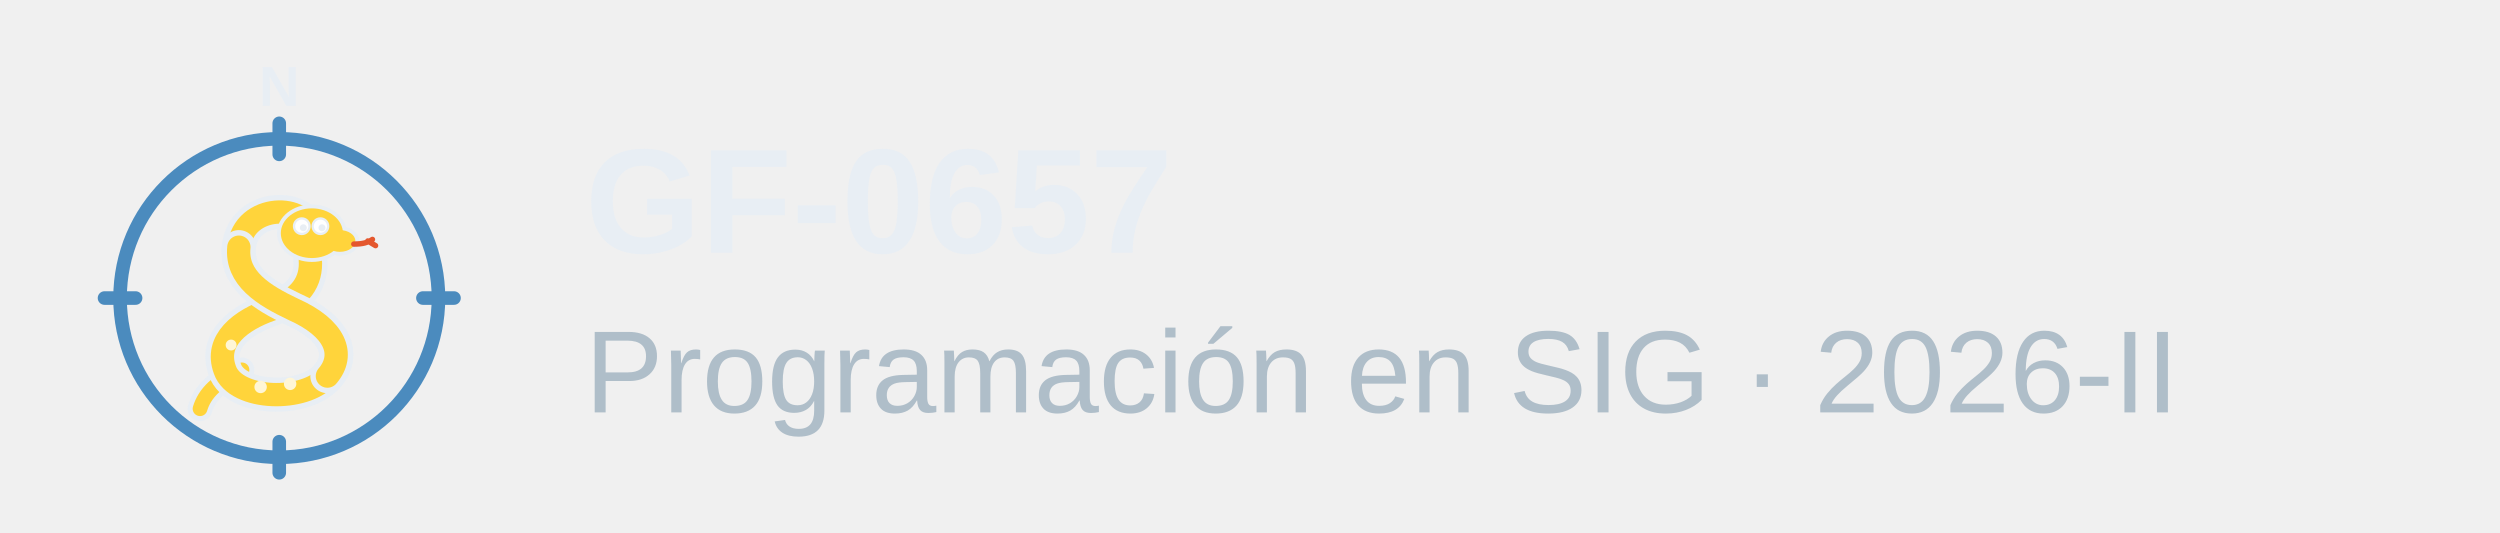
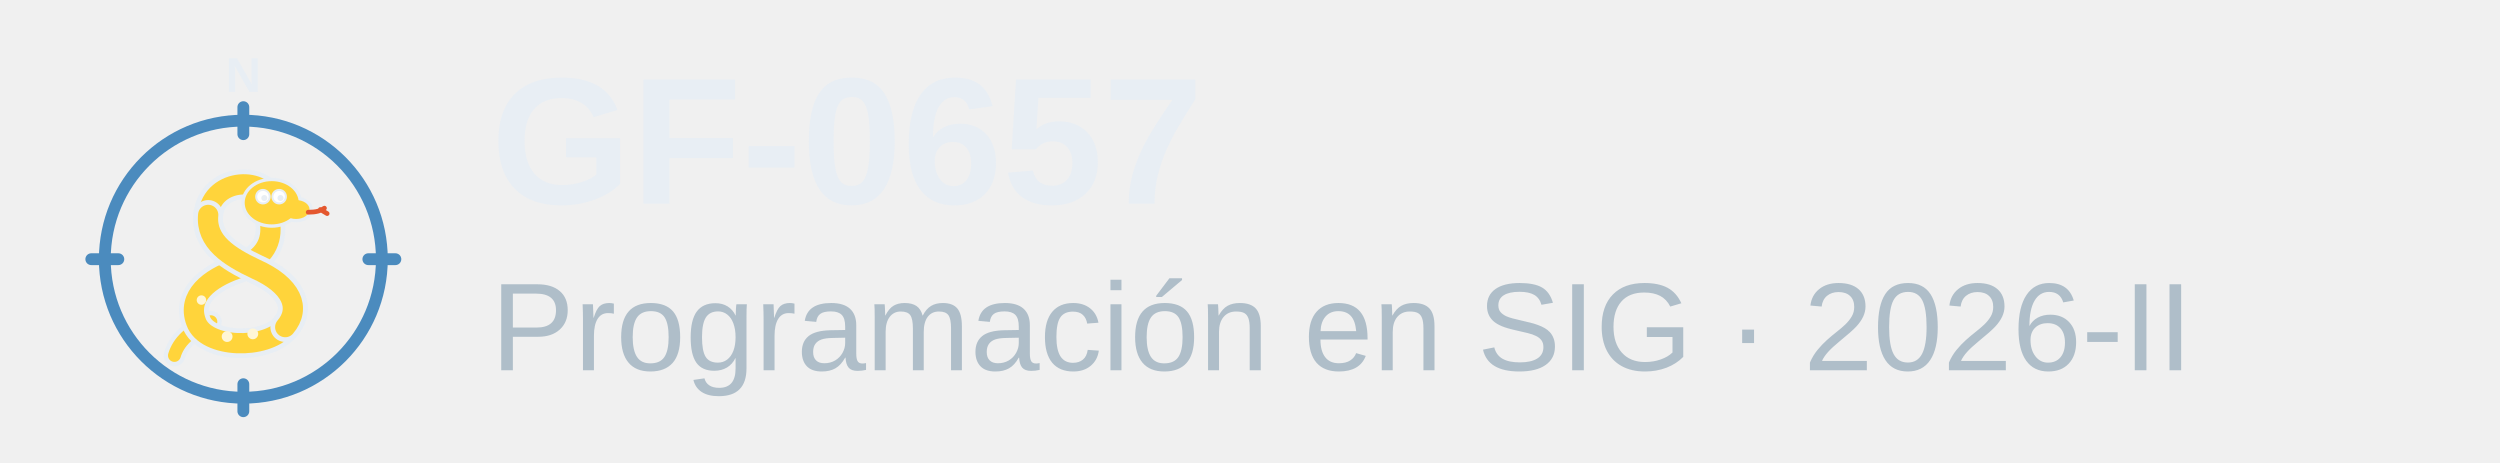
- <svg xmlns="http://www.w3.org/2000/svg" width="620" height="132" viewBox="0 0 940 200">
+ <svg xmlns="http://www.w3.org/2000/svg" width="713" height="132" viewBox="0 0 1080 200">
  <g transform="translate(105,112) scale(0.365) translate(-256,-276)">
    <circle cx="256" cy="276" r="164" fill="none" stroke="#4B8BBE" stroke-width="14" />
    <path d="M256,96 V128 M256,424 V456 M76,276 H108 M404,276 H436" stroke="#4B8BBE" stroke-width="14" stroke-linecap="round" />
    <text x="256" y="78" text-anchor="middle" font-family="Arial, Helvetica, sans-serif" font-weight="bold" font-size="58" fill="#E8EEF4">N</text>
    <g transform="translate(256,286) scale(0.80) translate(-258,-282)">
      <path d="M 210,362 C 178,376 162,392 156,412" fill="none" stroke="#E8EEF4" stroke-width="32" stroke-linecap="round" />
      <path d="M 210,362 C 178,376 162,392 156,412" fill="none" stroke="#FFD43B" stroke-width="19" stroke-linecap="round" />
      <g fill="none" stroke-linecap="round">
        <path d="M 296,186 C 296,148 212,146 206,204 C 202,244 238,266 276,284 C 330,308 344,342 320,370 C 292,404 202,402 188,362 C 174,324 208,298 248,284 C 286,270 300,248 298,220" stroke="#E8EEF4" stroke-width="44" />
        <path d="M 296,186 C 296,148 212,146 206,204 C 202,244 238,266 276,284 C 330,308 344,342 320,370 C 292,404 202,402 188,362 C 174,324 208,298 248,284 C 286,270 300,248 298,220" stroke="#FFD43B" stroke-width="30" />
        <path d="M 206,204 C 202,244 238,266 276,284 C 330,308 344,342 320,370" stroke="#E8EEF4" stroke-width="44" />
        <path d="M 206,204 C 202,244 238,266 276,284 C 330,308 344,342 320,370" stroke="#FFD43B" stroke-width="30" />
      </g>
      <circle cx="234" cy="384" r="8" fill="#FFF6D6" />
      <circle cx="272" cy="380" r="8" fill="#FFF6D6" />
      <circle cx="196" cy="330" r="7" fill="#FFF6D6" />
      <ellipse cx="300" cy="186" rx="40" ry="32" fill="none" stroke="#E8EEF4" stroke-width="10" />
      <ellipse cx="336" cy="196" rx="20" ry="14" fill="none" stroke="#E8EEF4" stroke-width="10" />
      <ellipse cx="300" cy="186" rx="40" ry="32" fill="#FFD43B" />
      <ellipse cx="336" cy="196" rx="20" ry="14" fill="#FFD43B" />
      <circle cx="287" cy="177" r="10" fill="#FFFFFF" stroke="#E8EEF4" stroke-width="3" />
      <circle cx="289" cy="179" r="4.5" fill="#E8EEF4" />
      <circle cx="311" cy="177" r="10" fill="#FFFFFF" stroke="#E8EEF4" stroke-width="3" />
      <circle cx="313" cy="179" r="4.5" fill="#E8EEF4" />
      <path d="M 354,200 C 366,200 372,198 378,194 M 372,196 L 382,202" stroke="#E4572E" stroke-width="7" stroke-linecap="round" fill="none" />
    </g>
  </g>
-   <text x="220" y="95" font-family="Arial, Helvetica, sans-serif" font-weight="bold" font-size="56" fill="#E8EEF4">GF-0657</text>
-   <text x="220" y="155" font-family="Arial, Helvetica, sans-serif" font-size="44" fill="#AFBEC9">Programación en SIG · 2026-II</text>
+   <text x="212" y="88" font-family="Arial, Helvetica, sans-serif" font-weight="bold" font-size="78" fill="#E8EEF4">GF-0657</text>
+   <text x="212" y="160" font-family="Arial, Helvetica, sans-serif" font-size="54" fill="#AFBEC9">Programación en SIG · 2026-II</text>
</svg>
